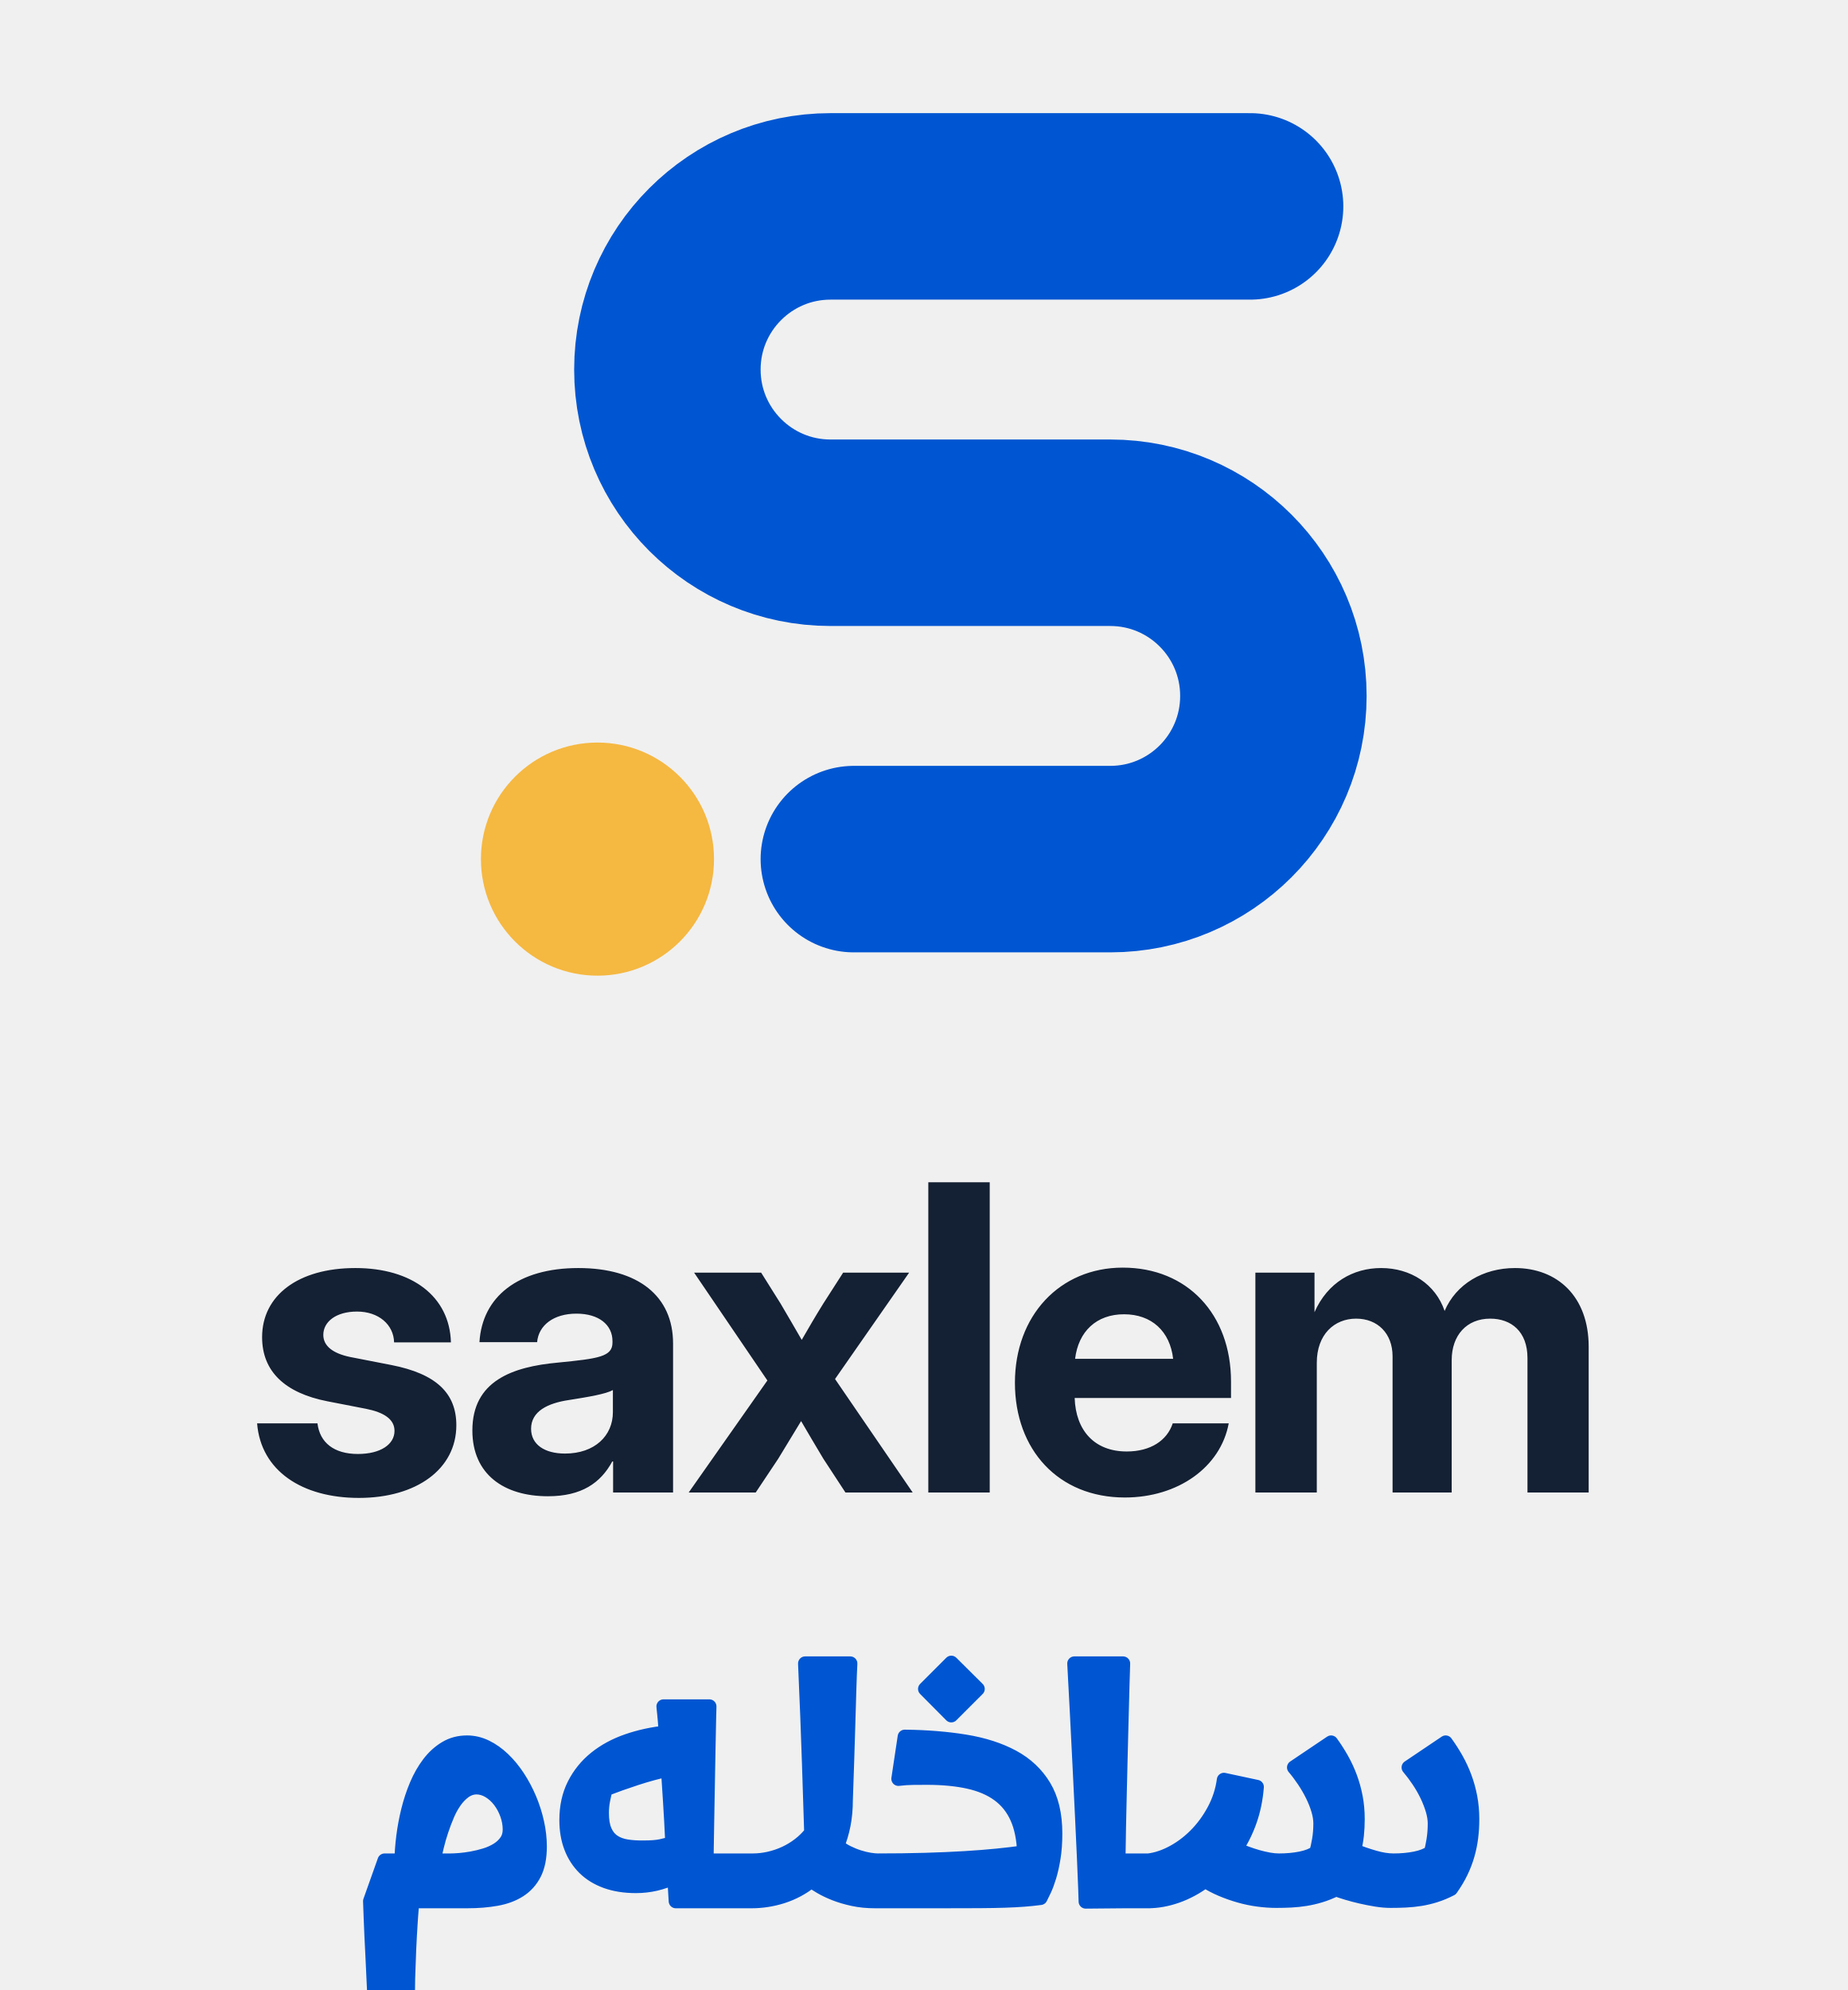
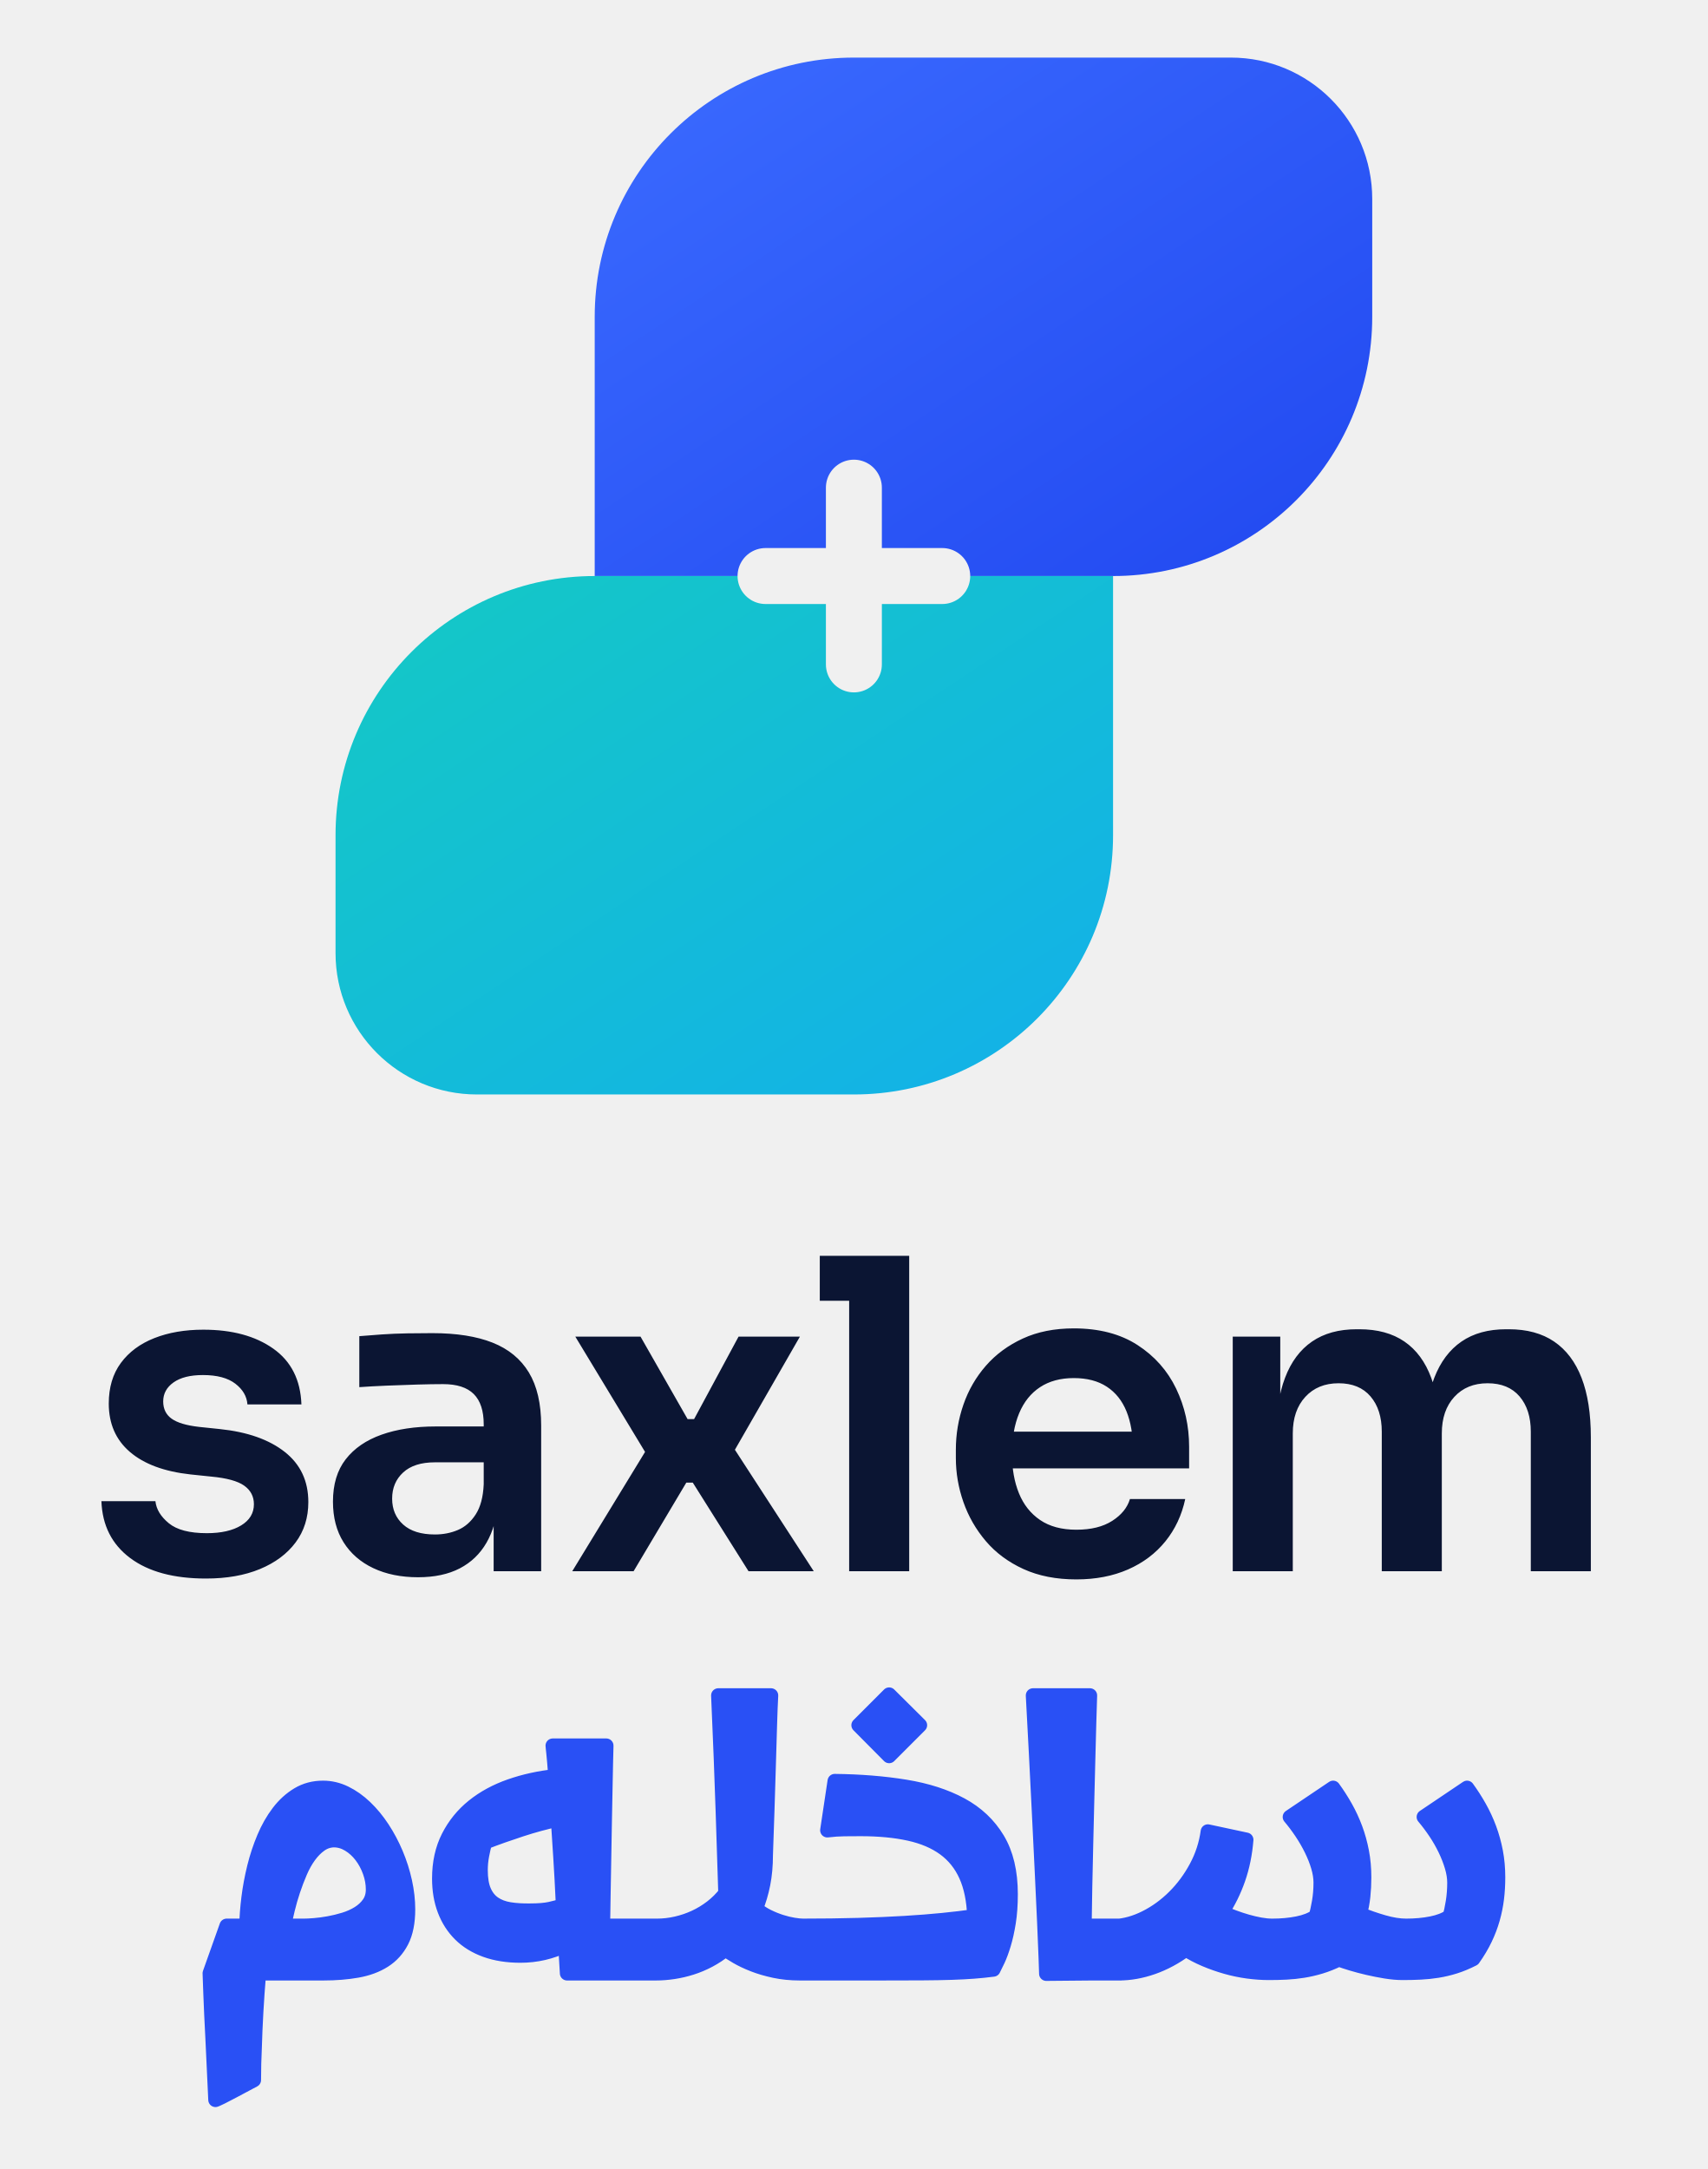
- <svg xmlns="http://www.w3.org/2000/svg" width="520" height="560" viewBox="0 0 520 560" role="img" aria-label="Saxlem ساخلەم">
-   <g transform="translate(50.08 -60) scale(0.82)">
-     <path d="M368 144 H224 A56 56 0 0 0 224 256 H320 A56 56 0 0 1 320 368 H232" fill="none" stroke="#0056D2" stroke-width="64" stroke-linecap="round" stroke-linejoin="round" />
-     <circle cx="144" cy="368" r="40" fill="#F5B841" />
+ <svg xmlns="http://www.w3.org/2000/svg" width="593" height="753" viewBox="0 0 592.80 753.05" role="img" aria-label="Saxlem ساخلەم">
+   <g transform="translate(34.58 -61.82) scale(1.0227)">
+     <defs>
+       <linearGradient id="st" x1="0" y1="0" x2="1" y2="1">
+         <stop offset="0" stop-color="#3B6BFF" />
+         <stop offset="1" stop-color="#2148F0" />
+       </linearGradient>
+       <linearGradient id="sb" x1="0" y1="0" x2="1" y2="1">
+         <stop offset="0" stop-color="#14C9C4" />
+         <stop offset="1" stop-color="#13B0EA" />
+       </linearGradient>
+       <mask id="sm" maskUnits="userSpaceOnUse" x="0" y="0" width="512" height="512">
+         <rect width="512" height="512" fill="#fff" />
+         <path d="M256 226 V286 M226 256 H286" stroke="#000" stroke-width="19" stroke-linecap="round" />
+       </mask>
+     </defs>
+     <g mask="url(#sm)">
+       <path d="M256 80 H384 A48 48 0 0 1 432 128 V168 A88 88 0 0 1 344 256 H168 A0 0 0 0 1 168 256 V168 A88 88 0 0 1 256 80Z" fill="url(#st)" />
+       <path d="M256 432 H128 A48 48 0 0 1 80 384 V344 A88 88 0 0 1 168 256 H344 V344 A88 88 0 0 1 256 432Z" fill="url(#sb)" />
+     </g>
  </g>
-   <path d="M31.816 1.523C47.988 1.523 59.238 -6.562 59.238 -18.926C59.238 -28.008 53.496 -33.398 41.016 -35.859L29.297 -38.145C24.551 -39.141 21.797 -41.191 21.797 -44.355C21.797 -48.047 25.371 -50.918 31.289 -50.918C37.383 -50.918 41.602 -47.227 41.719 -42.246H57.715C57.363 -55.137 46.816 -63.164 30.82 -63.164C14.707 -63.164 4.57 -55.43 4.57 -43.711C4.57 -34.102 10.957 -28.008 22.969 -25.664L33.809 -23.555C38.848 -22.559 41.836 -20.625 41.836 -17.344C41.836 -13.535 37.91 -10.84 31.523 -10.84C24.785 -10.84 20.801 -14.062 20.156 -19.453H3.164C4.219 -6.152 15.762 1.523 31.816 1.523ZM85.022 1.055C94.514 1.055 99.846 -2.695 103.127 -8.73H103.362V0.0H120.237V-41.953C120.237 -55.195 110.51 -63.164 93.577 -63.164C76.584 -63.164 66.506 -55.078 65.745 -42.305H81.975C82.385 -47.051 86.604 -50.332 93.049 -50.332C99.377 -50.332 103.186 -47.168 103.186 -42.598V-42.188C103.186 -38.203 99.202 -37.676 87.893 -36.562C75.002 -35.391 63.752 -31.406 63.752 -17.461C63.752 -5.098 72.659 1.055 85.022 1.055ZM89.827 -10.957C84.026 -10.957 80.276 -13.535 80.276 -17.93C80.276 -22.852 84.963 -25.137 90.881 -26.016C96.448 -26.895 101.311 -27.715 103.303 -28.828V-22.617C103.303 -15.938 98.147 -10.957 89.827 -10.957ZM124.634 0.0H143.501L149.829 -9.492C152.114 -13.242 154.165 -16.641 156.274 -20.098C158.266 -16.641 160.317 -13.242 162.544 -9.492L168.755 0.0H187.68L165.825 -31.934L186.684 -61.875H168.11L162.544 -53.203C160.317 -49.629 158.384 -46.289 156.45 -42.949C154.516 -46.289 152.583 -49.629 150.473 -53.203L145.024 -61.875H126.157L146.782 -31.523ZM209.362 -87.305H192.077V0.0H209.362ZM247.392 1.406C262.392 1.406 274.345 -7.148 276.63 -19.453H260.869C259.287 -14.648 254.658 -11.543 247.92 -11.543C238.837 -11.543 233.564 -17.461 233.271 -26.602H277.275V-31.23C277.275 -50.098 265.029 -63.281 246.806 -63.281C229.052 -63.281 216.455 -49.746 216.455 -30.879C216.455 -12.07 228.642 1.406 247.392 1.406ZM233.388 -37.617C234.326 -45.352 239.423 -50.156 247.158 -50.156C254.951 -50.156 260.107 -45.352 260.986 -37.617ZM284.133 0.0H301.418V-36.504C301.418 -44.473 306.34 -48.926 312.492 -48.926C318.527 -48.926 322.746 -44.766 322.746 -38.32V0.0H339.387V-37.266C339.387 -44.18 343.547 -48.926 350.227 -48.926C356.145 -48.926 360.715 -45.293 360.715 -37.852V0.0H377.941V-41.016C377.941 -55.195 369.094 -63.164 357.199 -63.164C348.234 -63.164 340.617 -58.652 337.395 -51.094C334.816 -58.652 327.844 -63.164 319.523 -63.164C311.672 -63.164 304.465 -59.121 300.773 -50.742V-61.875H284.133Z" transform="translate(69.2 420)" fill="#142033" />
-   <path d="M8.125 28.133Q7.262 28.59 6.424 29.021Q5.586 29.453 4.951 29.783Q4.316 30.113 3.885 30.291Q3.453 30.469 3.453 30.469Q3.047 22.039 2.742 15.336Q2.59 12.492 2.463 9.75Q2.336 7.008 2.26 4.85Q2.184 2.691 2.133 1.371Q2.082 0.051 2.082 0.0L6.145 -11.426H10.918Q10.969 -14.523 11.426 -18.18Q11.883 -21.836 12.797 -25.543Q13.711 -29.25 15.158 -32.678Q16.605 -36.105 18.637 -38.771Q20.668 -41.438 23.334 -43.037Q26.0 -44.637 29.352 -44.637Q32.094 -44.637 34.658 -43.393Q37.223 -42.148 39.508 -39.965Q41.793 -37.781 43.672 -34.912Q45.551 -32.043 46.922 -28.793Q48.293 -25.543 49.055 -22.09Q49.816 -18.637 49.816 -15.387Q49.816 -10.715 48.293 -7.744Q46.77 -4.773 44.053 -3.047Q41.336 -1.32 37.604 -0.66Q33.871 0.0 29.453 0.0H13.914Q13.508 4.773 13.254 9.369Q13.0 13.965 12.898 17.621Q12.695 21.887 12.695 25.695ZM31.941 -32.043Q30.164 -31.992 28.691 -30.951Q27.219 -29.91 26.0 -28.234Q24.781 -26.559 23.842 -24.375Q22.902 -22.191 22.141 -19.906Q21.379 -17.621 20.846 -15.412Q20.312 -13.203 19.957 -11.426H24.73Q25.695 -11.426 27.27 -11.553Q28.844 -11.68 30.697 -12.01Q32.551 -12.34 34.455 -12.924Q36.359 -13.508 37.908 -14.473Q39.457 -15.438 40.422 -16.834Q41.387 -18.23 41.387 -20.16Q41.387 -22.293 40.625 -24.426Q39.863 -26.559 38.568 -28.26Q37.273 -29.961 35.547 -31.002Q33.82 -32.043 31.941 -32.043ZM88.105 0.0 87.699 -6.754Q82.57 -4.266 76.883 -4.266Q72.16 -4.266 68.504 -5.586Q64.848 -6.906 62.385 -9.344Q59.922 -11.781 58.627 -15.184Q57.332 -18.586 57.332 -22.801Q57.332 -28.488 59.541 -32.83Q61.75 -37.172 65.533 -40.219Q69.316 -43.266 74.42 -45.043Q79.523 -46.82 85.312 -47.43Q85.16 -49.562 85.033 -50.908Q84.906 -52.254 84.83 -53.066Q84.754 -53.879 84.703 -54.234Q84.652 -54.59 84.652 -54.793H97.551Q97.5 -53.473 97.449 -50.756Q97.398 -48.039 97.322 -44.434Q97.246 -40.828 97.17 -36.562Q97.094 -32.297 97.018 -27.93Q96.941 -23.562 96.865 -19.297Q96.789 -15.031 96.738 -11.426H109.027V0.0ZM87.141 -16.352Q86.836 -22.953 86.506 -28.031Q86.176 -33.109 85.922 -37.02Q81.605 -36.105 77.01 -34.607Q72.414 -33.109 68.352 -31.535Q67.945 -30.113 67.615 -28.361Q67.285 -26.609 67.285 -24.832Q67.285 -21.734 68.123 -19.805Q68.961 -17.875 70.51 -16.809Q72.059 -15.742 74.268 -15.387Q76.477 -15.031 79.27 -15.082Q82.164 -15.082 83.967 -15.463Q85.77 -15.844 87.141 -16.352ZM135.941 -28.488Q135.941 -24.68 135.307 -21.48Q134.672 -18.281 133.555 -15.59Q134.824 -14.473 136.424 -13.686Q138.023 -12.898 139.623 -12.391Q141.223 -11.883 142.645 -11.654Q144.066 -11.426 144.98 -11.426H146.148V0.0H144.168Q140.867 0.0 138.023 -0.609Q135.18 -1.219 132.92 -2.107Q130.66 -2.996 128.959 -3.986Q127.258 -4.977 126.242 -5.738Q124.363 -4.215 122.307 -3.123Q120.25 -2.031 118.092 -1.346Q115.934 -0.66 113.75 -0.33Q111.566 0.0 109.535 0.0H107.148V-11.426H109.738Q112.074 -11.426 114.41 -11.959Q116.746 -12.492 118.879 -13.482Q121.012 -14.473 122.891 -15.92Q124.77 -17.367 126.242 -19.246Q125.988 -27.168 125.607 -38.949Q125.227 -50.73 124.516 -66.879H137.211Q137.059 -64.035 136.932 -59.744Q136.805 -55.453 136.652 -50.35Q136.5 -45.246 136.322 -39.609Q136.145 -33.973 135.941 -28.488ZM158.285 -59.719 165.648 -67.082 173.062 -59.719 165.648 -52.305ZM194.898 -19.043Q194.898 -15.234 194.416 -12.238Q193.934 -9.242 193.248 -6.982Q192.562 -4.723 191.852 -3.199Q191.141 -1.676 190.734 -0.914Q188.398 -0.609 186.062 -0.432Q183.727 -0.254 180.68 -0.152Q177.633 -0.051 173.52 -0.025Q169.406 0.0 163.465 0.0H144.473V-11.426Q152.191 -11.426 158.311 -11.604Q164.43 -11.781 169.432 -12.086Q174.434 -12.391 178.496 -12.797Q182.559 -13.203 186.164 -13.711Q185.961 -19.5 184.158 -23.512Q182.355 -27.523 178.953 -30.012Q175.551 -32.5 170.498 -33.617Q165.445 -34.734 158.793 -34.734Q156.762 -34.734 154.807 -34.709Q152.852 -34.684 150.77 -34.43L152.547 -46.262Q161.789 -46.16 169.559 -44.891Q177.328 -43.621 182.965 -40.574Q188.602 -37.527 191.75 -32.297Q194.898 -27.066 194.898 -19.043ZM221.508 0.0H214.652Q211.91 0.0 209.117 0.051Q206.324 0.102 203.48 0.102Q203.48 -0.406 203.354 -3.732Q203.227 -7.059 202.998 -12.34Q202.77 -17.621 202.439 -24.35Q202.109 -31.078 201.754 -38.365Q201.398 -45.652 201.018 -52.99Q200.637 -60.328 200.281 -66.879H213.992Q213.891 -64.188 213.789 -60.227Q213.688 -56.266 213.561 -51.543Q213.434 -46.82 213.307 -41.564Q213.18 -36.309 213.053 -31.053Q212.926 -25.797 212.824 -20.77Q212.723 -15.742 212.672 -11.426H221.508ZM220.035 -11.324Q223.691 -11.527 227.424 -13.406Q231.156 -15.285 234.279 -18.383Q237.402 -21.48 239.586 -25.543Q241.77 -29.605 242.379 -34.125L251.621 -32.145Q251.215 -27.066 249.691 -22.699Q248.168 -18.332 245.73 -14.676Q247.102 -14.066 248.676 -13.482Q250.25 -12.898 251.85 -12.441Q253.449 -11.984 254.998 -11.705Q256.547 -11.426 257.867 -11.426Q261.168 -11.426 263.961 -11.984Q266.754 -12.543 268.379 -13.711Q268.785 -14.98 269.166 -17.189Q269.547 -19.398 269.547 -21.836Q269.547 -23.613 268.938 -25.67Q268.328 -27.727 267.287 -29.834Q266.246 -31.941 264.9 -33.947Q263.555 -35.953 262.133 -37.629L272.543 -44.637Q274.168 -42.402 275.539 -39.965Q276.91 -37.527 277.9 -34.861Q278.891 -32.195 279.449 -29.275Q280.008 -26.355 280.008 -23.105Q280.008 -20.719 279.779 -18.561Q279.551 -16.402 278.992 -14.27Q281.684 -13.152 284.68 -12.289Q287.676 -11.426 290.113 -11.426Q293.414 -11.426 296.207 -11.984Q299.0 -12.543 300.625 -13.711Q301.031 -14.98 301.387 -17.189Q301.742 -19.398 301.742 -21.836Q301.742 -23.613 301.133 -25.67Q300.523 -27.727 299.508 -29.834Q298.492 -31.941 297.146 -33.947Q295.801 -35.953 294.379 -37.629L304.789 -44.637Q306.414 -42.402 307.785 -39.965Q309.156 -37.527 310.146 -34.861Q311.137 -32.195 311.695 -29.275Q312.254 -26.355 312.254 -23.105Q312.254 -20.414 311.949 -17.951Q311.645 -15.488 310.959 -13.076Q310.273 -10.664 309.131 -8.277Q307.988 -5.891 306.262 -3.453Q303.977 -2.285 301.869 -1.625Q299.762 -0.965 297.705 -0.635Q295.648 -0.305 293.566 -0.203Q291.484 -0.102 289.301 -0.102Q287.371 -0.102 285.188 -0.457Q283.004 -0.812 280.922 -1.295Q278.84 -1.777 276.986 -2.336Q275.133 -2.895 273.914 -3.352Q271.629 -2.234 269.521 -1.6Q267.414 -0.965 265.357 -0.635Q263.301 -0.305 261.27 -0.203Q259.238 -0.102 257.055 -0.102Q254.617 -0.102 251.977 -0.457Q249.336 -0.812 246.746 -1.549Q244.156 -2.285 241.693 -3.326Q239.23 -4.367 237.098 -5.738Q233.238 -2.895 229.1 -1.447Q224.961 0.0 220.949 0.0H220.035Z" transform="translate(102.1 535)" fill="#0056D2" stroke="#0056D2" stroke-width="4" stroke-linejoin="round" />
+   <path d="M41.4 2.55Q24.6 2.55 15.075 -4.575Q5.55 -11.7 5.1 -24.3H23.85Q24.3 -20.1 28.5 -16.65Q32.7 -13.2 41.7 -13.2Q49.2 -13.2 53.625 -15.9Q58.05 -18.6 58.05 -23.25Q58.05 -27.3 54.675 -29.7Q51.3 -32.1 43.2 -32.85L36.0 -33.6Q22.35 -35.1 15 -41.4Q7.65 -47.7 7.65 -58.2Q7.65 -66.6 11.85 -72.3Q16.05 -78.0 23.475 -80.925Q30.9 -83.85 40.5 -83.85Q55.5 -83.85 64.8 -77.25Q74.1 -70.65 74.55 -57.9H55.8Q55.5 -62.1 51.6 -65.1Q47.7 -68.1 40.35 -68.1Q33.75 -68.1 30.15 -65.55Q26.55 -63.0 26.55 -58.95Q26.55 -55.05 29.475 -52.95Q32.4 -50.85 39.0 -50.1L46.2 -49.35Q60.6 -47.85 68.775 -41.4Q76.95 -34.95 76.95 -24.0Q76.95 -15.9 72.525 -9.975Q68.1 -4.05 60.15 -0.75Q52.2 2.55 41.4 2.55ZM141.3 0.0V-24.15H137.85V-51.0Q137.85 -58.05 134.4 -61.5Q130.95 -64.95 123.75 -64.95Q120.0 -64.95 114.75 -64.8Q109.5 -64.65 104.175 -64.425Q98.85 -64.2 94.65 -63.9V-81.6Q98.1 -81.9 102.45 -82.2Q106.8 -82.5 111.375 -82.575Q115.95 -82.65 120.0 -82.65Q132.6 -82.65 140.925 -79.35Q149.25 -76.05 153.525 -69.0Q157.8 -61.95 157.8 -50.55V0.0ZM115.05 2.1Q106.2 2.1 99.525 -1.05Q92.85 -4.2 89.175 -10.05Q85.5 -15.9 85.5 -24.15Q85.5 -33.15 89.925 -38.85Q94.35 -44.55 102.375 -47.4Q110.4 -50.25 121.2 -50.25H140.1V-37.8H120.9Q113.7 -37.8 109.875 -34.275Q106.05 -30.75 106.05 -25.2Q106.05 -19.65 109.875 -16.2Q113.7 -12.75 120.9 -12.75Q125.25 -12.75 128.925 -14.325Q132.6 -15.9 135.075 -19.725Q137.55 -23.55 137.85 -30.15L142.95 -24.3Q142.2 -15.75 138.825 -9.9Q135.45 -4.05 129.525 -0.975Q123.6 2.1 115.05 2.1ZM168.6 0.0 195.15 -43.5 194.7 -40.05 169.65 -81.45H192.3L208.65 -52.8H210.9L226.35 -81.45H247.65L223.95 -40.2L224.4 -43.2L252.45 0.0H229.8L210.45 -30.75H208.2L189.9 0.0ZM264.75 0.0V-109.5H285.6V0.0ZM254.55 -93.9V-109.5H285.6V-93.9ZM343.65 2.85Q333.15 2.85 325.275 -0.75Q317.4 -4.35 312.225 -10.425Q307.05 -16.5 304.425 -24.0Q301.8 -31.5 301.8 -39.3V-42.15Q301.8 -50.25 304.425 -57.825Q307.05 -65.4 312.225 -71.325Q317.4 -77.25 325.05 -80.775Q332.7 -84.3 342.75 -84.3Q355.95 -84.3 364.875 -78.525Q373.8 -72.75 378.3 -63.375Q382.8 -54.0 382.8 -43.2V-35.7H310.65V-48.45H369.75L363.3 -42.15Q363.3 -49.95 361.05 -55.5Q358.8 -61.05 354.225 -64.05Q349.65 -67.05 342.75 -67.05Q335.85 -67.05 331.05 -63.9Q326.25 -60.75 323.775 -54.825Q321.3 -48.9 321.3 -40.65Q321.3 -33.0 323.7 -27.075Q326.1 -21.15 331.05 -17.775Q336 -14.4 343.65 -14.4Q351.3 -14.4 356.1 -17.475Q360.9 -20.55 362.25 -25.05H381.45Q379.65 -16.65 374.55 -10.35Q369.45 -4.05 361.575 -0.6Q353.7 2.85 343.65 2.85ZM397.95 0.0V-81.45H414.45V-46.5H412.95Q412.95 -58.8 416.1 -67.125Q419.25 -75.45 425.475 -79.725Q431.7 -84.0 441 -84.0H441.9Q451.35 -84.0 457.575 -79.725Q463.8 -75.45 466.875 -67.125Q469.95 -58.8 469.95 -46.5H464.7Q464.7 -58.8 467.925 -67.125Q471.15 -75.45 477.375 -79.725Q483.6 -84.0 492.9 -84.0H493.8Q503.25 -84.0 509.55 -79.725Q515.85 -75.45 519.075 -67.125Q522.3 -58.8 522.3 -46.5V0.0H501.45V-48.45Q501.45 -56.1 497.55 -60.675Q493.65 -65.25 486.45 -65.25Q479.25 -65.25 474.9 -60.525Q470.55 -55.8 470.55 -47.85V0.0H449.7V-48.45Q449.7 -56.1 445.8 -60.675Q441.9 -65.25 434.7 -65.25Q427.5 -65.25 423.15 -60.525Q418.8 -55.8 418.8 -47.85V0.0Z" transform="translate(30.00 545.50)" fill="#0B1533" />
+   <path d="M11.719 40.576Q10.474 41.235 9.265 41.858Q8.057 42.48 7.141 42.957Q6.226 43.433 5.603 43.689Q4.98 43.945 4.98 43.945Q4.395 31.787 3.955 22.119Q3.735 18.018 3.552 14.062Q3.369 10.107 3.259 6.995Q3.149 3.882 3.076 1.978Q3.003 0.073 3.003 0.0L8.862 -16.479H15.747Q15.82 -20.947 16.479 -26.221Q17.139 -31.494 18.457 -36.841Q19.775 -42.188 21.863 -47.131Q23.95 -52.075 26.88 -55.92Q29.81 -59.766 33.655 -62.073Q37.5 -64.38 42.334 -64.38Q46.289 -64.38 49.988 -62.585Q53.687 -60.791 56.982 -57.642Q60.278 -54.492 62.988 -50.354Q65.698 -46.216 67.676 -41.528Q69.653 -36.841 70.752 -31.86Q71.851 -26.88 71.851 -22.192Q71.851 -15.454 69.653 -11.169Q67.456 -6.885 63.538 -4.395Q59.619 -1.904 54.236 -0.952Q48.853 0.0 42.48 0.0H20.068Q19.482 6.885 19.116 13.513Q18.75 20.142 18.604 25.415Q18.311 31.567 18.311 37.061ZM46.069 -46.216Q43.506 -46.143 41.382 -44.641Q39.258 -43.14 37.5 -40.723Q35.742 -38.306 34.387 -35.156Q33.032 -32.007 31.934 -28.711Q30.835 -25.415 30.066 -22.229Q29.297 -19.043 28.784 -16.479H35.669Q37.061 -16.479 39.331 -16.663Q41.602 -16.846 44.275 -17.322Q46.948 -17.798 49.695 -18.64Q52.441 -19.482 54.675 -20.874Q56.909 -22.266 58.301 -24.28Q59.692 -26.294 59.692 -29.077Q59.692 -32.153 58.594 -35.229Q57.495 -38.306 55.627 -40.759Q53.76 -43.213 51.27 -44.714Q48.779 -46.216 46.069 -46.216ZM127.075 0.0 126.489 -9.741Q119.092 -6.152 110.889 -6.152Q104.077 -6.152 98.804 -8.057Q93.53 -9.961 89.978 -13.477Q86.426 -16.992 84.558 -21.899Q82.69 -26.807 82.69 -32.886Q82.69 -41.089 85.876 -47.351Q89.062 -53.613 94.519 -58.008Q99.976 -62.402 107.336 -64.966Q114.697 -67.529 123.047 -68.408Q122.827 -71.484 122.644 -73.425Q122.461 -75.366 122.351 -76.538Q122.241 -77.71 122.168 -78.223Q122.095 -78.735 122.095 -79.028H140.698Q140.625 -77.124 140.552 -73.206Q140.479 -69.287 140.369 -64.087Q140.259 -58.887 140.149 -52.734Q140.039 -46.582 139.929 -40.283Q139.819 -33.984 139.709 -27.832Q139.6 -21.68 139.526 -16.479H157.251V0.0ZM125.684 -23.584Q125.244 -33.105 124.768 -40.43Q124.292 -47.754 123.926 -53.394Q117.7 -52.075 111.072 -49.915Q104.443 -47.754 98.584 -45.483Q97.998 -43.433 97.522 -40.906Q97.046 -38.379 97.046 -35.815Q97.046 -31.348 98.254 -28.564Q99.463 -25.781 101.697 -24.243Q103.931 -22.705 107.117 -22.192Q110.303 -21.68 114.331 -21.753Q118.506 -21.753 121.106 -22.302Q123.706 -22.852 125.684 -23.584ZM196.069 -41.089Q196.069 -35.596 195.154 -30.981Q194.238 -26.367 192.627 -22.485Q194.458 -20.874 196.765 -19.739Q199.072 -18.604 201.379 -17.871Q203.687 -17.139 205.737 -16.809Q207.788 -16.479 209.106 -16.479H210.791V0.0H207.935Q203.174 0.0 199.072 -0.879Q194.971 -1.758 191.711 -3.04Q188.452 -4.321 185.999 -5.75Q183.545 -7.178 182.08 -8.276Q179.37 -6.079 176.404 -4.504Q173.438 -2.93 170.325 -1.941Q167.212 -0.952 164.062 -0.476Q160.913 0.0 157.983 0.0H154.541V-16.479H158.276Q161.646 -16.479 165.015 -17.249Q168.384 -18.018 171.46 -19.446Q174.536 -20.874 177.246 -22.961Q179.956 -25.049 182.08 -27.759Q181.714 -39.185 181.165 -56.177Q180.615 -73.169 179.59 -96.46H197.9Q197.681 -92.358 197.498 -86.169Q197.314 -79.98 197.095 -72.62Q196.875 -65.259 196.619 -57.129Q196.362 -48.999 196.069 -41.089ZM228.296 -86.133 238.916 -96.753 249.609 -86.133 238.916 -75.439ZM281.104 -27.466Q281.104 -21.973 280.408 -17.651Q279.712 -13.33 278.723 -10.071Q277.734 -6.812 276.709 -4.614Q275.684 -2.417 275.098 -1.318Q271.729 -0.879 268.359 -0.623Q264.99 -0.366 260.596 -0.22Q256.201 -0.073 250.269 -0.037Q244.336 0.0 235.767 0.0H208.374V-16.479Q219.507 -16.479 228.333 -16.736Q237.158 -16.992 244.373 -17.432Q251.587 -17.871 257.446 -18.457Q263.306 -19.043 268.506 -19.775Q268.213 -28.125 265.613 -33.911Q263.013 -39.697 258.105 -43.286Q253.198 -46.875 245.911 -48.486Q238.623 -50.098 229.028 -50.098Q226.099 -50.098 223.279 -50.061Q220.459 -50.024 217.456 -49.658L220.02 -66.724Q233.35 -66.577 244.556 -64.746Q255.762 -62.915 263.892 -58.521Q272.021 -54.126 276.562 -46.582Q281.104 -39.038 281.104 -27.466ZM319.482 0.0H309.595Q305.64 0.0 301.611 0.073Q297.583 0.146 293.481 0.146Q293.481 -0.586 293.298 -5.383Q293.115 -10.181 292.786 -17.798Q292.456 -25.415 291.98 -35.12Q291.504 -44.824 290.991 -55.334Q290.479 -65.845 289.929 -76.428Q289.38 -87.012 288.867 -96.46H308.643Q308.496 -92.578 308.35 -86.865Q308.203 -81.152 308.02 -74.341Q307.837 -67.529 307.654 -59.949Q307.471 -52.368 307.288 -44.788Q307.104 -37.207 306.958 -29.956Q306.812 -22.705 306.738 -16.479H319.482ZM317.358 -16.333Q322.632 -16.626 328.015 -19.336Q333.398 -22.046 337.903 -26.514Q342.407 -30.981 345.557 -36.841Q348.706 -42.7 349.585 -49.219L362.915 -46.362Q362.329 -39.038 360.132 -32.739Q357.935 -26.44 354.419 -21.167Q356.396 -20.288 358.667 -19.446Q360.938 -18.604 363.245 -17.944Q365.552 -17.285 367.786 -16.882Q370.02 -16.479 371.924 -16.479Q376.685 -16.479 380.713 -17.285Q384.741 -18.091 387.085 -19.775Q387.671 -21.606 388.22 -24.792Q388.77 -27.979 388.77 -31.494Q388.77 -34.058 387.891 -37.024Q387.012 -39.99 385.51 -43.03Q384.009 -46.069 382.068 -48.962Q380.127 -51.855 378.076 -54.272L393.091 -64.38Q395.435 -61.157 397.412 -57.642Q399.39 -54.126 400.818 -50.281Q402.246 -46.436 403.052 -42.224Q403.857 -38.013 403.857 -33.325Q403.857 -29.883 403.528 -26.77Q403.198 -23.657 402.393 -20.581Q406.274 -18.97 410.596 -17.725Q414.917 -16.479 418.433 -16.479Q423.193 -16.479 427.222 -17.285Q431.25 -18.091 433.594 -19.775Q434.18 -21.606 434.692 -24.792Q435.205 -27.979 435.205 -31.494Q435.205 -34.058 434.326 -37.024Q433.447 -39.99 431.982 -43.03Q430.518 -46.069 428.577 -48.962Q426.636 -51.855 424.585 -54.272L439.6 -64.38Q441.943 -61.157 443.921 -57.642Q445.898 -54.126 447.327 -50.281Q448.755 -46.436 449.561 -42.224Q450.366 -38.013 450.366 -33.325Q450.366 -29.443 449.927 -25.891Q449.487 -22.339 448.499 -18.86Q447.51 -15.381 445.862 -11.938Q444.214 -8.496 441.724 -4.98Q438.428 -3.296 435.388 -2.344Q432.349 -1.392 429.382 -0.916Q426.416 -0.439 423.413 -0.293Q420.41 -0.146 417.261 -0.146Q414.478 -0.146 411.328 -0.659Q408.179 -1.172 405.176 -1.868Q402.173 -2.563 399.5 -3.369Q396.826 -4.175 395.068 -4.834Q391.772 -3.223 388.733 -2.307Q385.693 -1.392 382.727 -0.916Q379.761 -0.439 376.831 -0.293Q373.901 -0.146 370.752 -0.146Q367.236 -0.146 363.428 -0.659Q359.619 -1.172 355.884 -2.234Q352.148 -3.296 348.596 -4.797Q345.044 -6.299 341.968 -8.276Q336.401 -4.175 330.432 -2.087Q324.463 0.0 318.677 0.0H317.358Z" transform="translate(69.72 685.10)" fill="#2950F5" stroke="#2950F5" stroke-width="5" stroke-linejoin="round" />
</svg>
